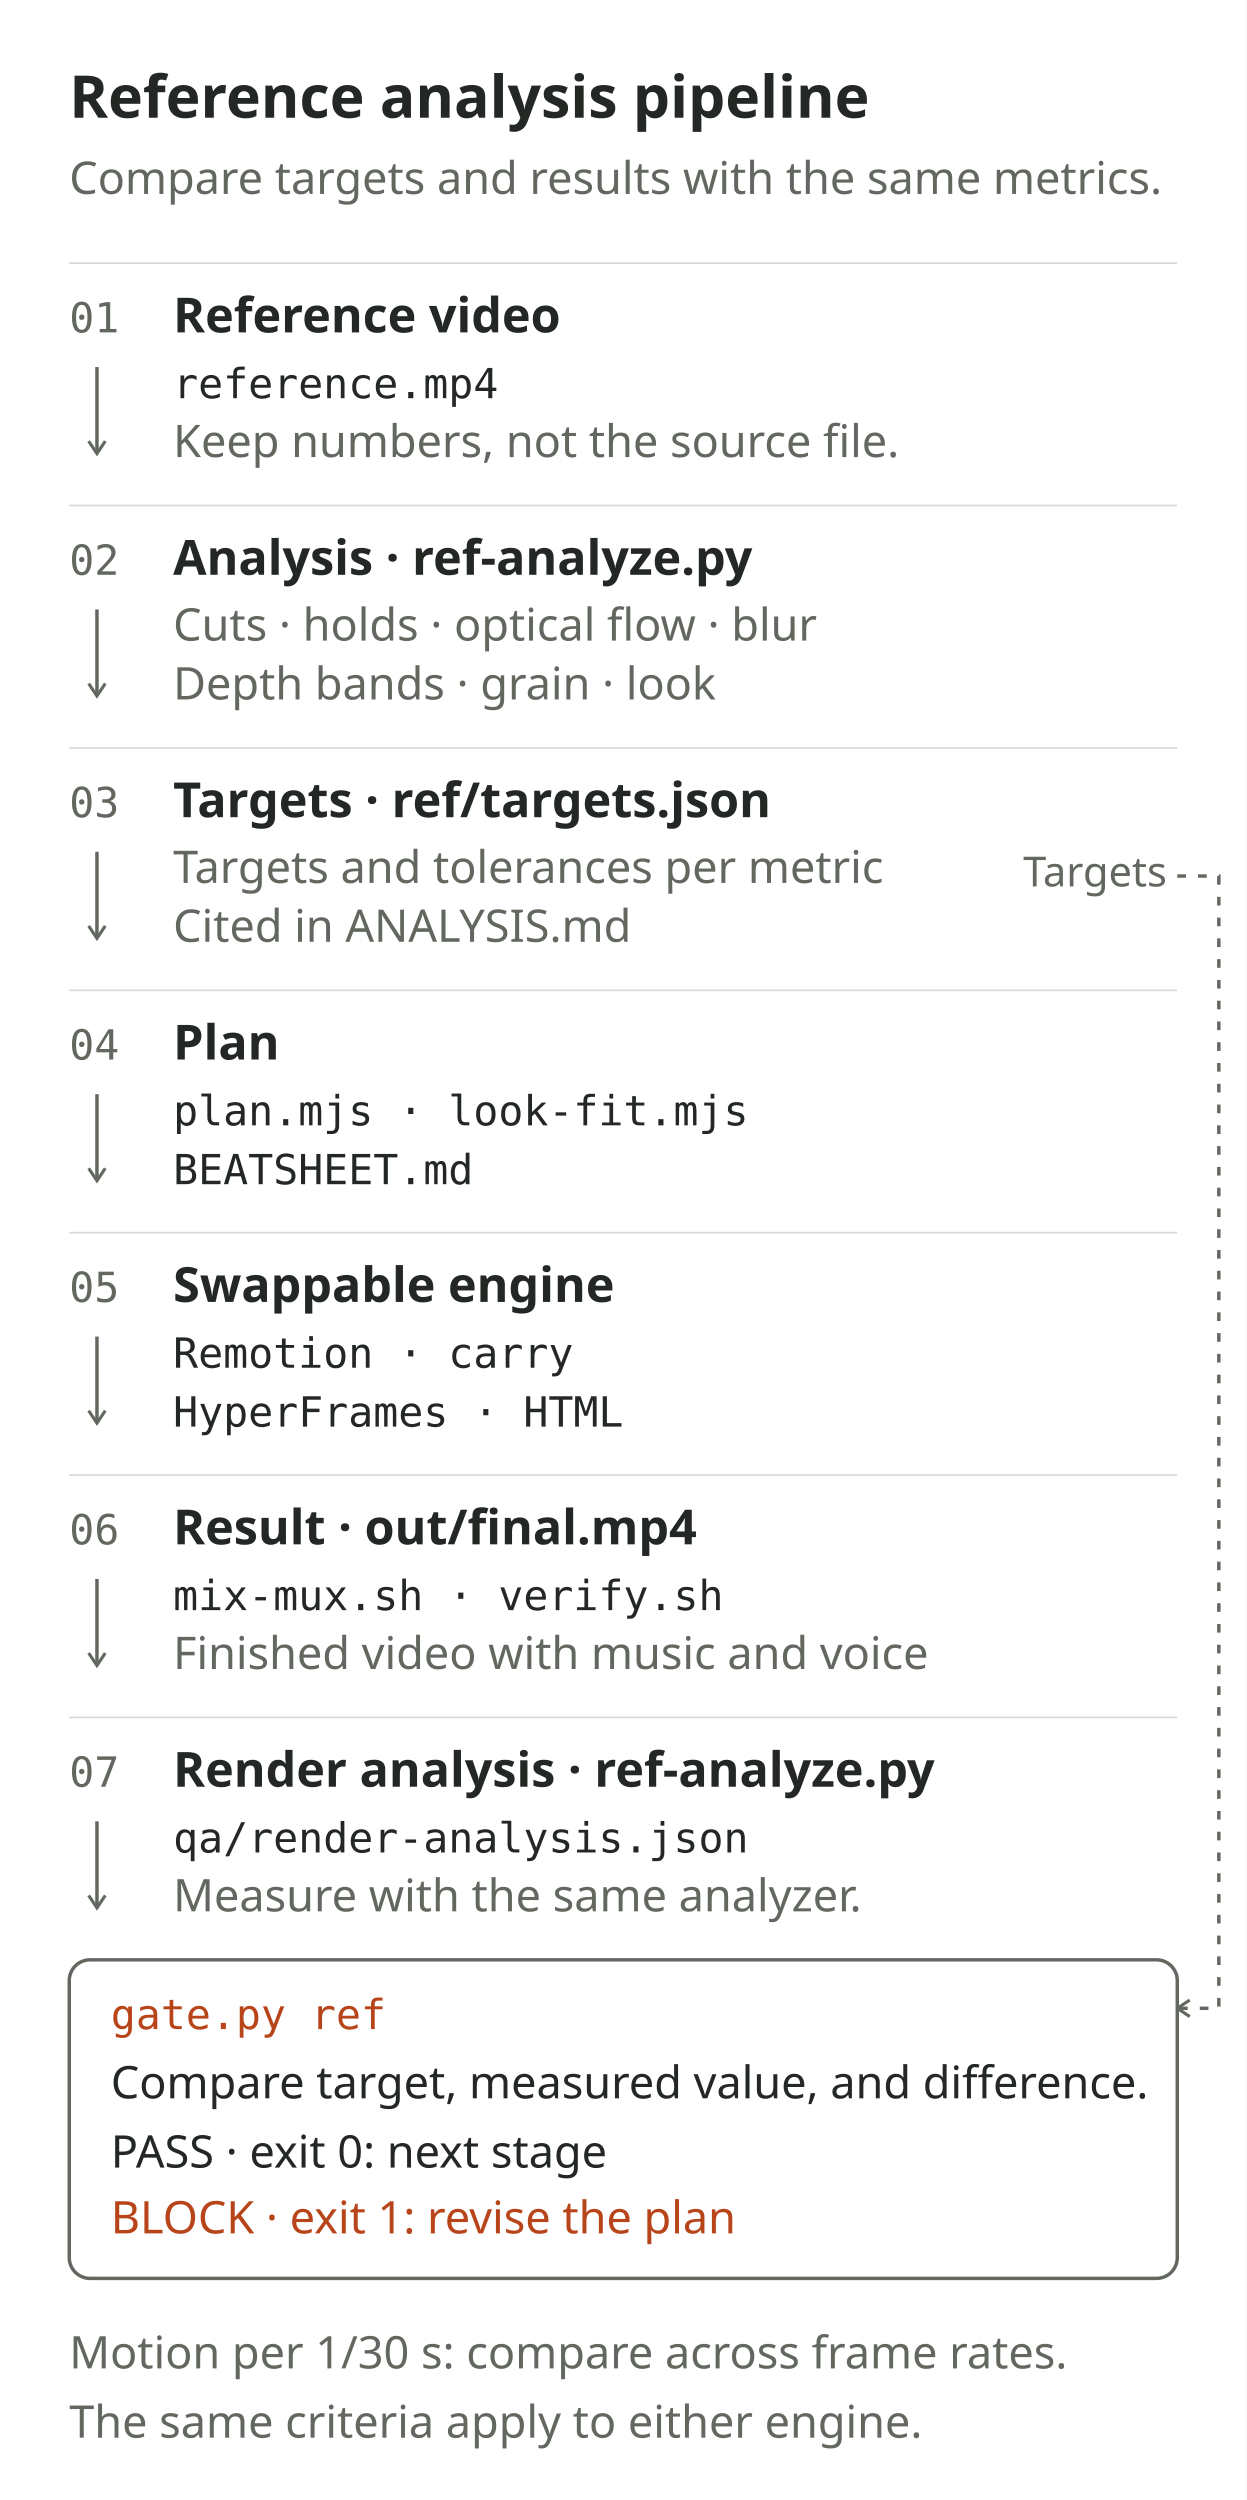
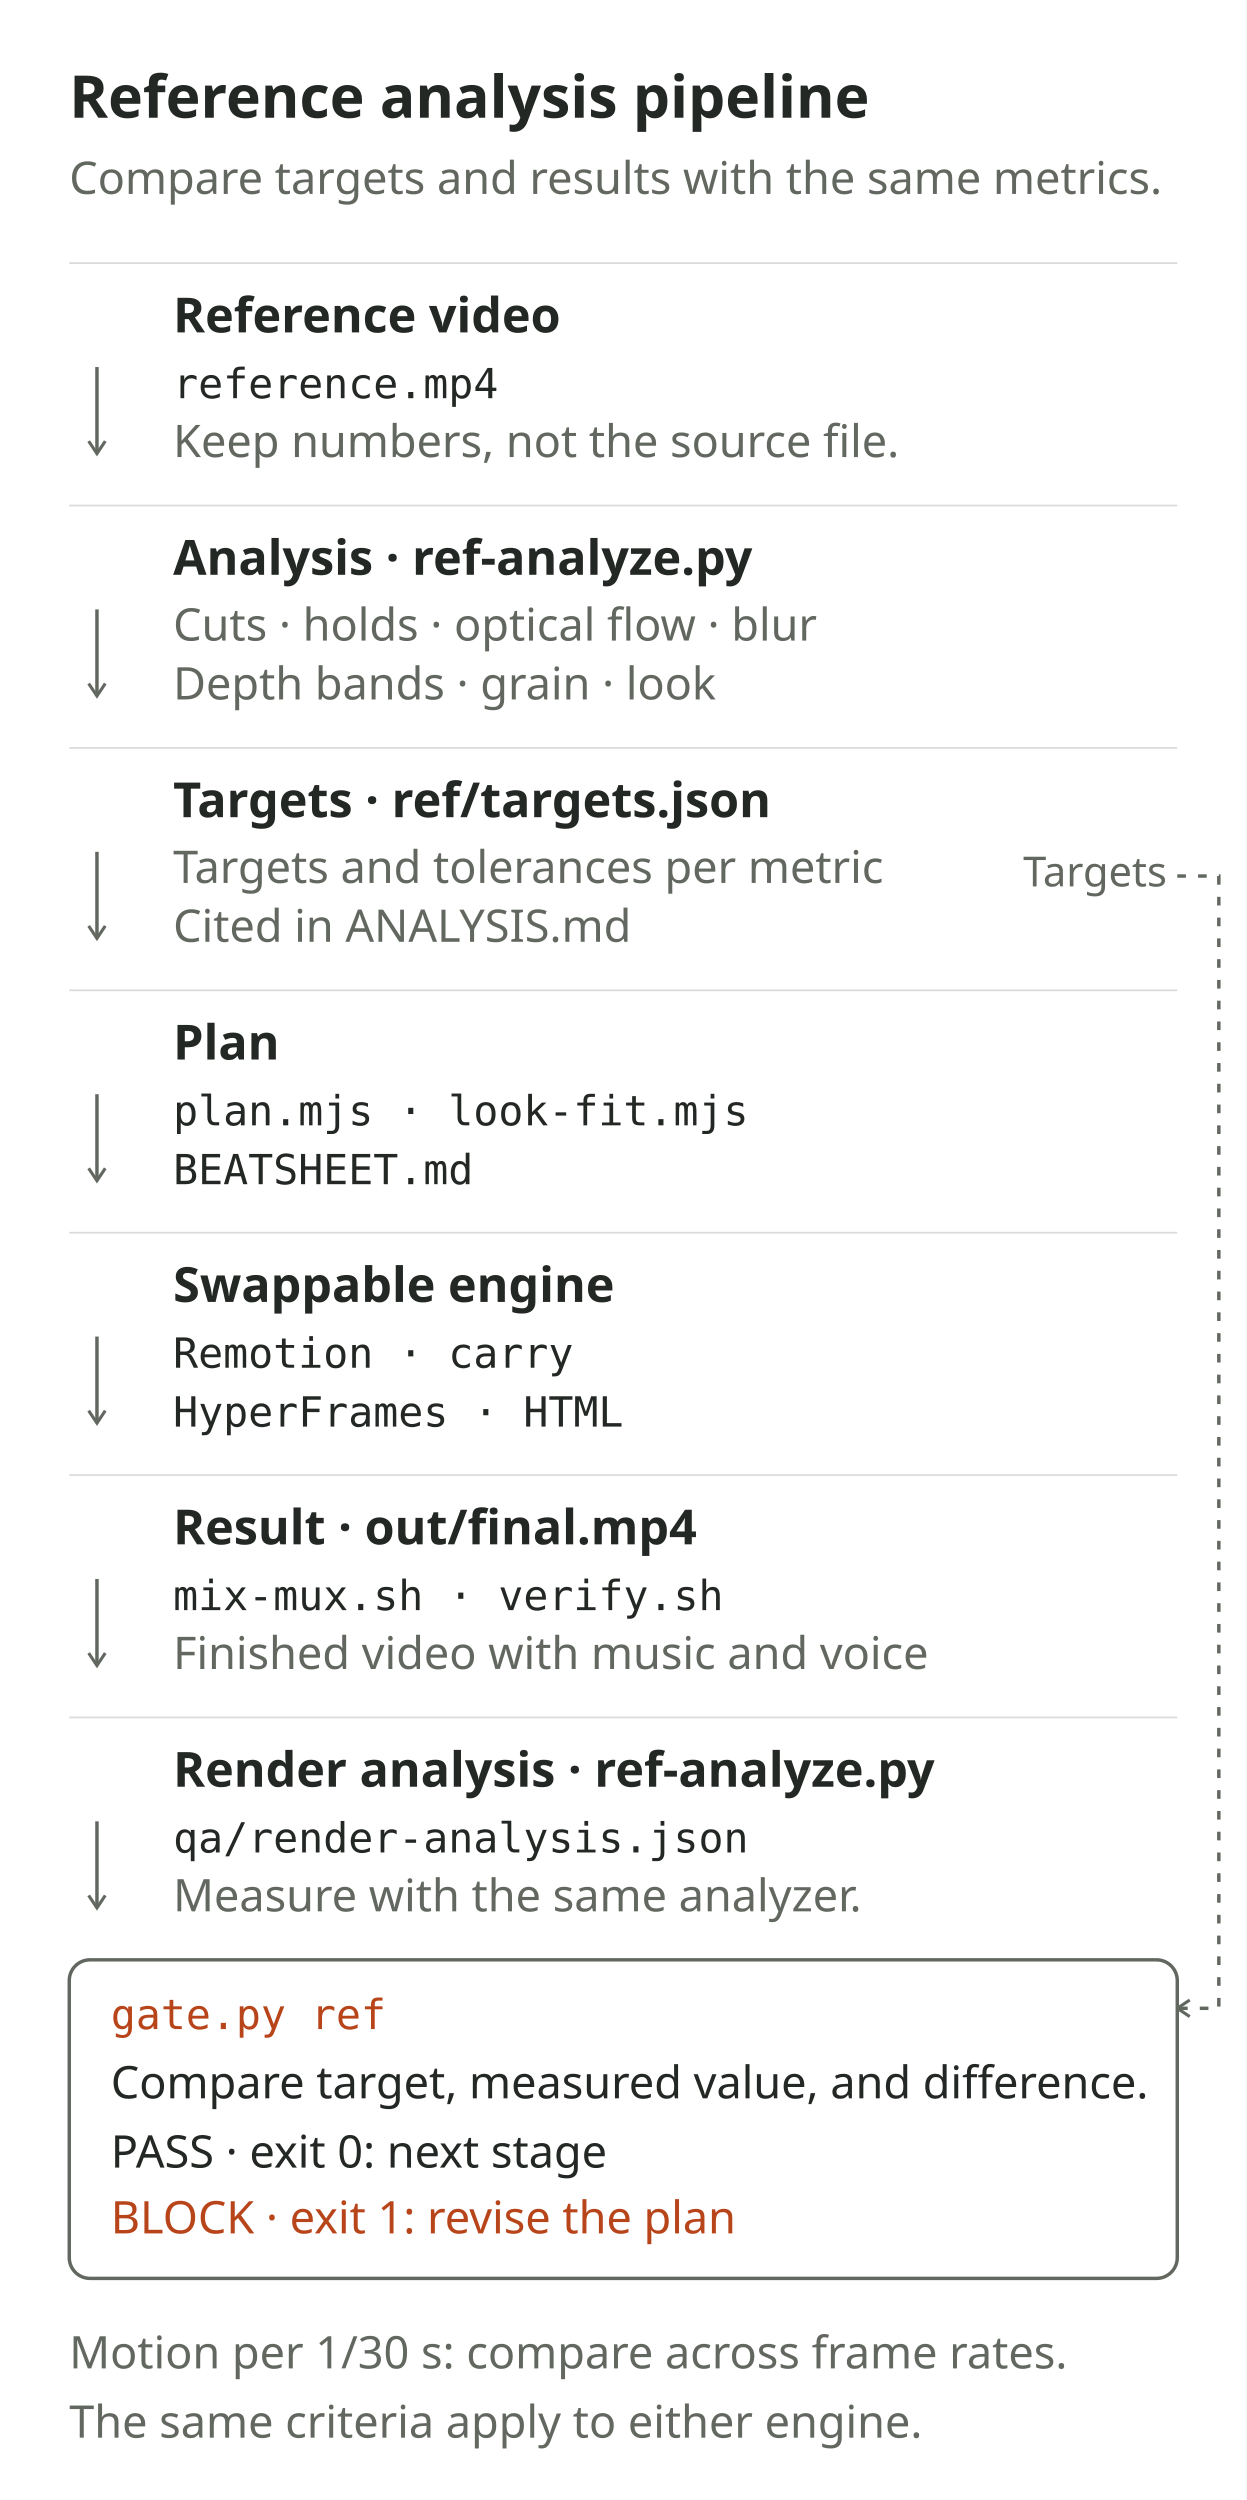
<svg xmlns="http://www.w3.org/2000/svg" width="720" height="1444" viewBox="0 0 720 1444" role="img" aria-labelledby="ref-pipeline-title ref-pipeline-desc">
  <defs>
    <style>
      text { font-family: 'Noto Sans KR', 'Apple SD Gothic Neo', sans-serif; font-size: 26px; fill: #242824; }
      .title { font-size: 34px; font-weight: 700; }
      .heading { font-size: 28px; font-weight: 700; }
      .mono { font-family: 'IBM Plex Mono', 'SFMono-Regular', monospace; font-size: 24px; }
      .muted { fill: #626860; }
      .label { font-size: 24px; fill: #626860; }
      .accent { fill: #B8441A; }
      .rule { stroke: #626860; stroke-opacity: .24; }
      .flow { fill: none; stroke: #626860; stroke-width: 2; marker-end: url(#arrow); }
    </style>
    <marker id="arrow" viewBox="0 0 10 10" refX="8" refY="5" markerWidth="6" markerHeight="6" orient="auto-start-reverse">
      <path d="M2 1L8 5L2 9" fill="none" stroke="#626860" stroke-width="1.5" />
    </marker>
  </defs>
  <rect width="720" height="1444" fill="#FFFFFF" />
  <text x="40" y="68" class="title">Reference analysis pipeline</text>
  <text x="40" y="112" class="muted">Compare targets and results with the same metrics.</text>
  <path d="M40 152H680" class="rule" />
-   <text x="40" y="192" class="mono muted">01</text>
  <text x="100" y="192" class="heading">Reference video</text>
  <text x="100" y="230" class="mono">reference.mp4</text>
  <text x="100" y="264" class="muted">Keep numbers, not the source file.</text>
  <path d="M56 212v50" class="flow" />
  <path d="M40 292H680" class="rule" />
-   <text x="40" y="332" class="mono muted">02</text>
  <text x="100" y="332" class="heading">Analysis · ref-analyze.py</text>
  <text x="100" y="370" class="muted">Cuts · holds · optical flow · blur</text>
  <text x="100" y="404" class="muted">Depth bands · grain · look</text>
  <path d="M56 352v50" class="flow" />
  <path d="M40 432H680" class="rule" />
-   <text x="40" y="472" class="mono muted">03</text>
  <text x="100" y="472" class="heading">Targets · ref/targets.json</text>
  <text x="100" y="510" class="muted">Targets and tolerances per metric</text>
  <text x="100" y="544" class="muted">Cited in ANALYSIS.md</text>
  <path d="M56 492v50" class="flow" />
  <path d="M40 572H680" class="rule" />
-   <text x="40" y="612" class="mono muted">04</text>
  <text x="100" y="612" class="heading">Plan</text>
  <text x="100" y="650" class="mono">plan.mjs · look-fit.mjs</text>
  <text x="100" y="684" class="mono">BEATSHEET.md</text>
  <path d="M56 632v50" class="flow" />
  <path d="M40 712H680" class="rule" />
-   <text x="40" y="752" class="mono muted">05</text>
  <text x="100" y="752" class="heading">Swappable engine</text>
  <text x="100" y="790" class="mono">Remotion · carry</text>
  <text x="100" y="824" class="mono">HyperFrames · HTML</text>
  <path d="M56 772v50" class="flow" />
  <path d="M40 852H680" class="rule" />
-   <text x="40" y="892" class="mono muted">06</text>
  <text x="100" y="892" class="heading">Result · out/final.mp4</text>
  <text x="100" y="930" class="mono">mix-mux.sh · verify.sh</text>
  <text x="100" y="964" class="muted">Finished video with music and voice</text>
  <path d="M56 912v50" class="flow" />
  <path d="M40 992H680" class="rule" />
-   <text x="40" y="1032" class="mono muted">07</text>
  <text x="100" y="1032" class="heading">Render analysis · ref-analyze.py</text>
  <text x="100" y="1070" class="mono">qa/render-analysis.json</text>
  <text x="100" y="1104" class="muted">Measure with the same analyzer.</text>
  <path d="M56 1052v50" class="flow" />
  <text x="674" y="512" class="label" text-anchor="end">Targets</text>
  <path d="M680 506H704V1160H680" class="flow" stroke-dasharray="5 7" />
  <rect x="40" y="1132" width="640" height="184" rx="12" fill="#FFFFFF" stroke="#626860" stroke-width="2" />
  <text x="64" y="1172" class="mono accent">gate.py ref</text>
  <text x="64" y="1212">Compare target, measured value, and difference.</text>
  <text x="64" y="1252">PASS · exit 0: next stage</text>
  <text x="64" y="1290" class="accent">BLOCK · exit 1: revise the plan</text>
  <text x="40" y="1368" class="muted">Motion per 1/30 s: compare across frame rates.</text>
  <text x="40" y="1408" class="muted">The same criteria apply to either engine.</text>
</svg>
